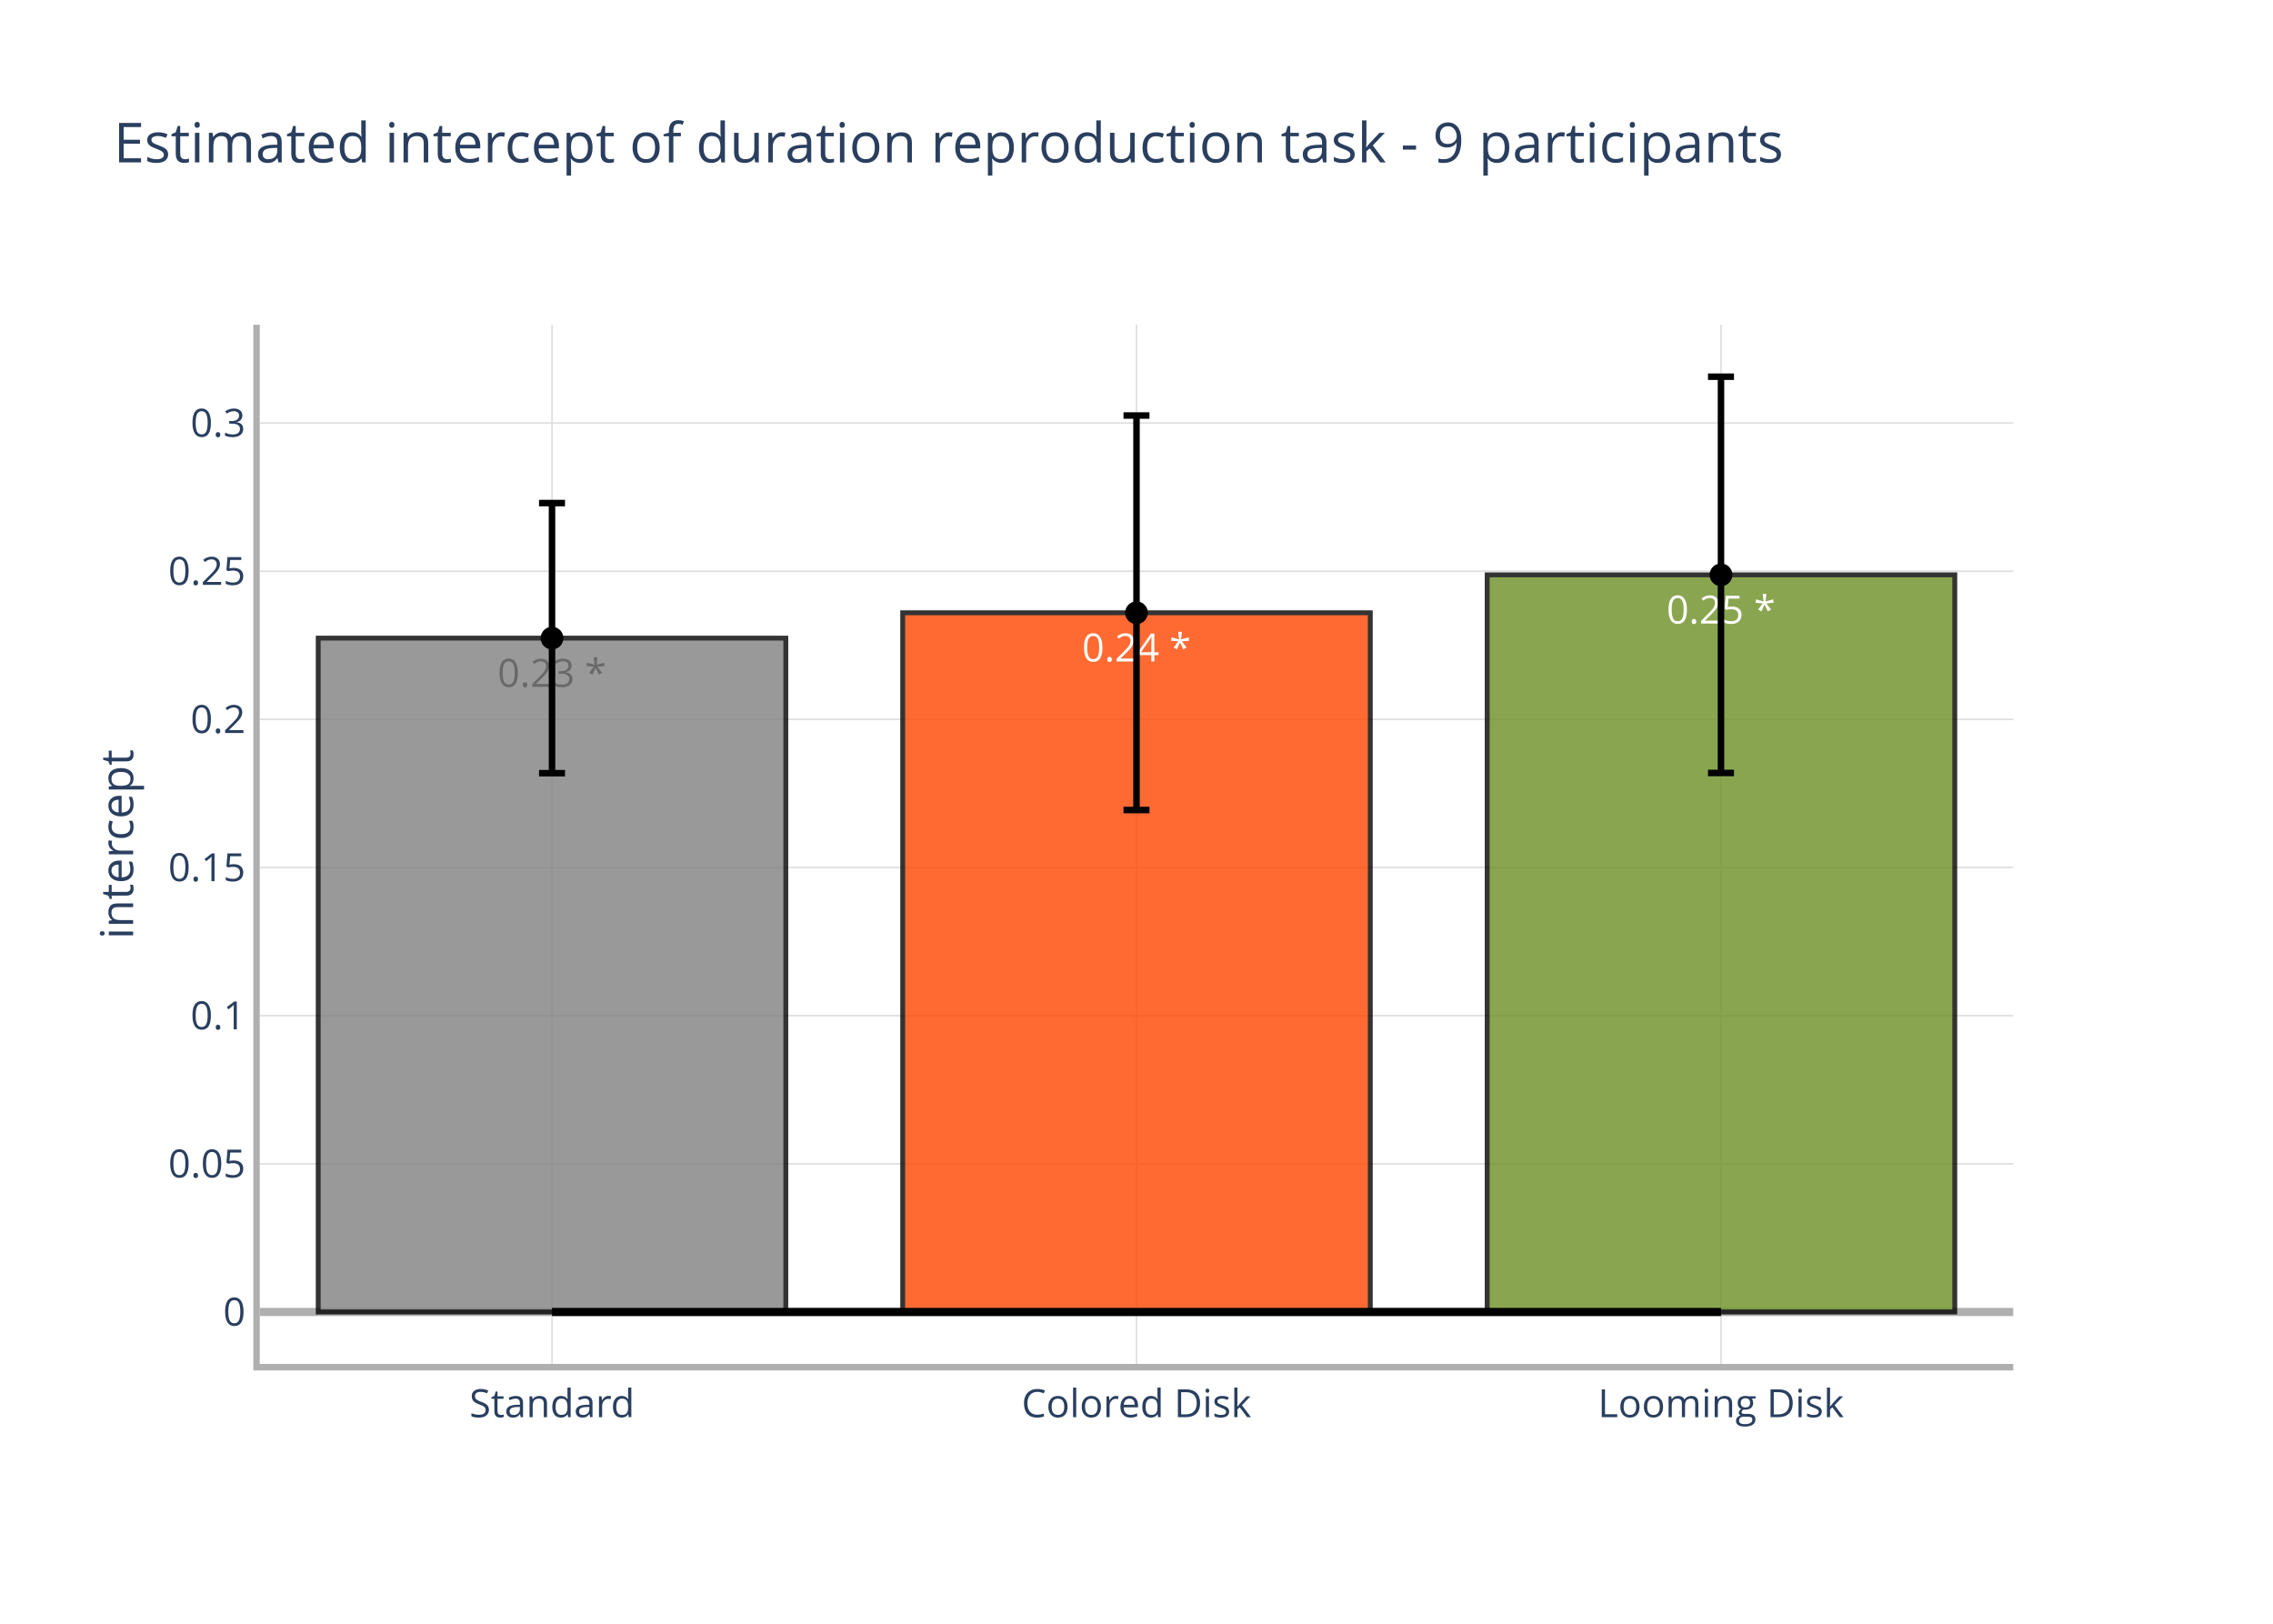
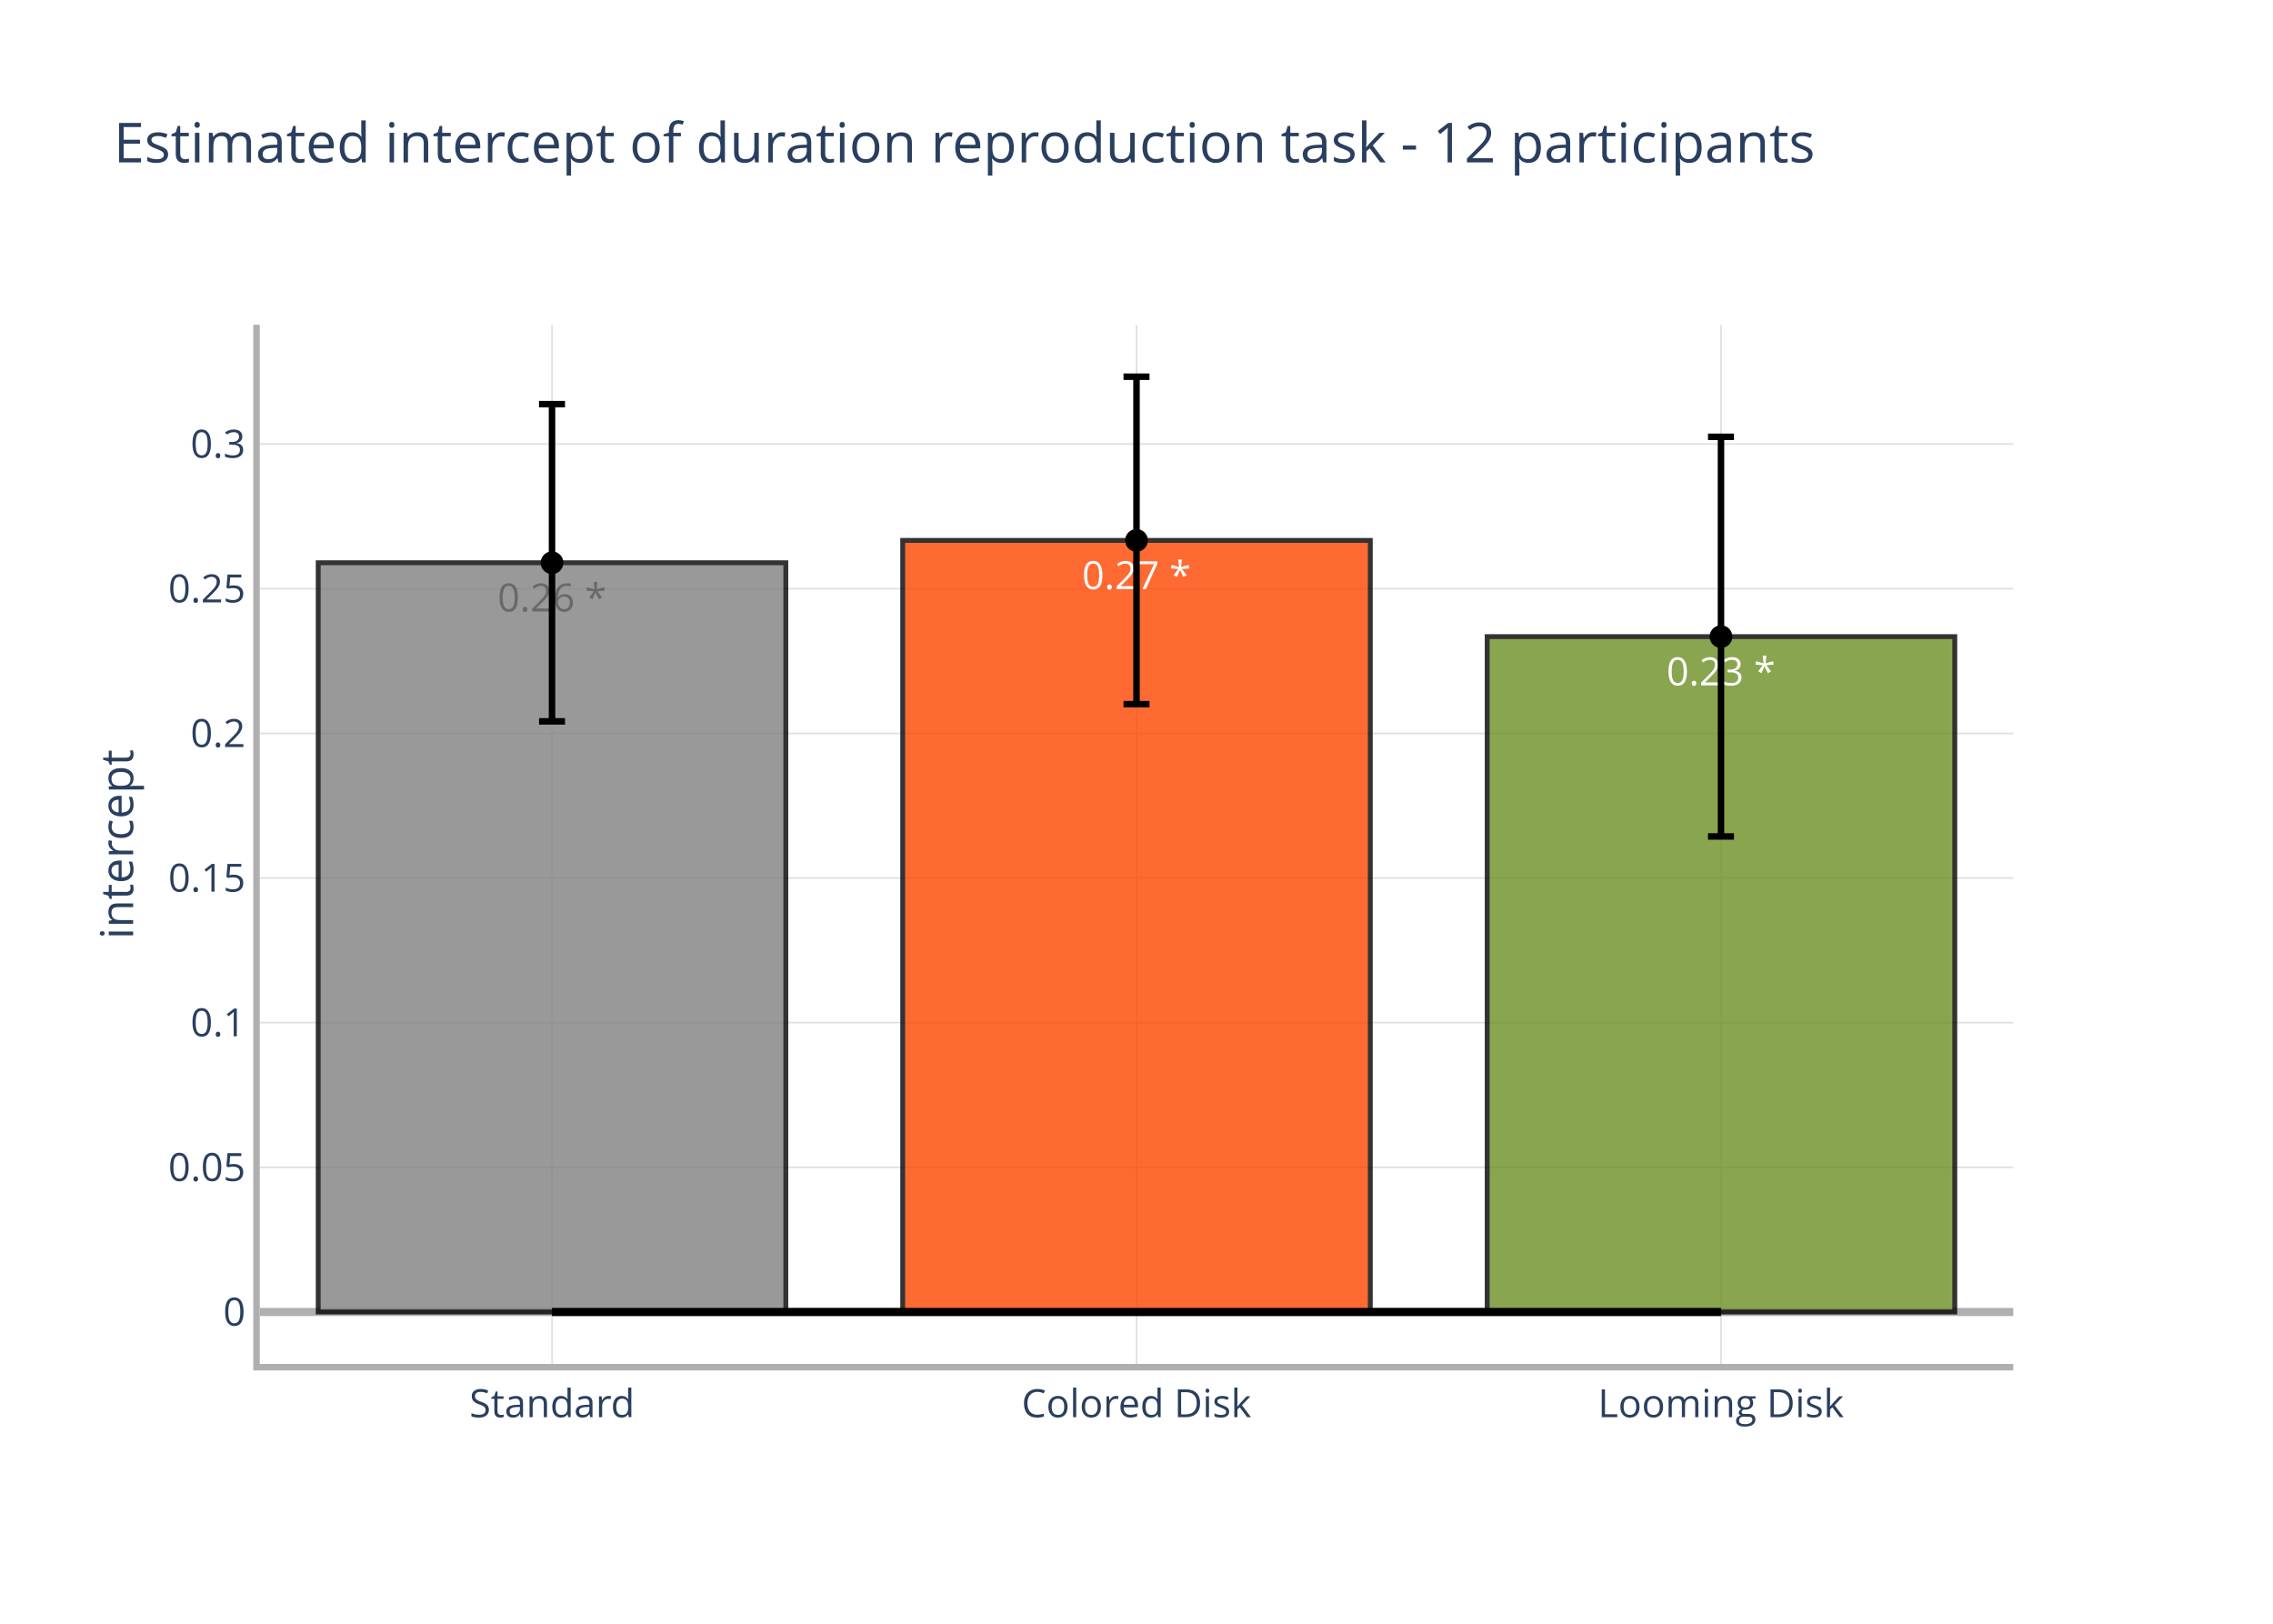
<svg xmlns="http://www.w3.org/2000/svg" class="main-svg" width="700" height="500" viewBox="0 0 700 500">
  <rect x="0" y="0" width="700" height="500" style="fill: rgb(255, 255, 255); fill-opacity: 1;" />
-   <defs id="defs-9e39a0">
+   <defs id="defs-e6fe50">
    <g class="clips">
-       <clipPath id="clip9e39a0xyplot" class="plotclip">
+       <clipPath id="clipe6fe50xyplot" class="plotclip">
        <rect width="540" height="320" />
      </clipPath>
-       <clipPath class="axesclip" id="clip9e39a0x">
+       <clipPath class="axesclip" id="clipe6fe50x">
        <rect x="80" y="0" width="540" height="500" />
      </clipPath>
-       <clipPath class="axesclip" id="clip9e39a0y">
+       <clipPath class="axesclip" id="clipe6fe50y">
        <rect x="0" y="100" width="700" height="320" />
      </clipPath>
-       <clipPath class="axesclip" id="clip9e39a0xy">
+       <clipPath class="axesclip" id="clipe6fe50xy">
        <rect x="80" y="100" width="540" height="320" />
      </clipPath>
    </g>
    <g class="gradients" />
  </defs>
  <g class="bglayer">
    <rect class="bg" x="80" y="100" width="540" height="320" style="fill: rgb(255, 255, 255); fill-opacity: 1; stroke-width: 0;" />
  </g>
  <g class="layer-below">
    <g class="imagelayer" />
    <g class="shapelayer" />
  </g>
  <g class="cartesianlayer">
    <g class="subplot xy">
      <g class="layer-subplot">
        <g class="shapelayer" />
        <g class="imagelayer" />
      </g>
      <g class="gridlayer">
        <g class="x">
          <path class="xgrid crisp" transform="translate(170,0)" d="M0,100v320" style="stroke: rgb(223, 223, 223); stroke-opacity: 1; stroke-width: 0.5px;" />
          <path class="xgrid crisp" transform="translate(350,0)" d="M0,100v320" style="stroke: rgb(223, 223, 223); stroke-opacity: 1; stroke-width: 0.5px;" />
          <path class="xgrid crisp" transform="translate(530,0)" d="M0,100v320" style="stroke: rgb(223, 223, 223); stroke-opacity: 1; stroke-width: 0.5px;" />
        </g>
        <g class="y">
-           <path class="ygrid crisp" transform="translate(0,358.38)" d="M80,0h540" style="stroke: rgb(223, 223, 223); stroke-opacity: 1; stroke-width: 0.5px;" />
-           <path class="ygrid crisp" transform="translate(0,312.76)" d="M80,0h540" style="stroke: rgb(223, 223, 223); stroke-opacity: 1; stroke-width: 0.5px;" />
-           <path class="ygrid crisp" transform="translate(0,267.14)" d="M80,0h540" style="stroke: rgb(223, 223, 223); stroke-opacity: 1; stroke-width: 0.5px;" />
-           <path class="ygrid crisp" transform="translate(0,221.52)" d="M80,0h540" style="stroke: rgb(223, 223, 223); stroke-opacity: 1; stroke-width: 0.5px;" />
-           <path class="ygrid crisp" transform="translate(0,175.9)" d="M80,0h540" style="stroke: rgb(223, 223, 223); stroke-opacity: 1; stroke-width: 0.5px;" />
-           <path class="ygrid crisp" transform="translate(0,130.28)" d="M80,0h540" style="stroke: rgb(223, 223, 223); stroke-opacity: 1; stroke-width: 0.5px;" />
+           <path class="ygrid crisp" transform="translate(0,359.46)" d="M80,0h540" style="stroke: rgb(223, 223, 223); stroke-opacity: 1; stroke-width: 0.5px;" />
+           <path class="ygrid crisp" transform="translate(0,314.91)" d="M80,0h540" style="stroke: rgb(223, 223, 223); stroke-opacity: 1; stroke-width: 0.5px;" />
+           <path class="ygrid crisp" transform="translate(0,270.37)" d="M80,0h540" style="stroke: rgb(223, 223, 223); stroke-opacity: 1; stroke-width: 0.5px;" />
+           <path class="ygrid crisp" transform="translate(0,225.83)" d="M80,0h540" style="stroke: rgb(223, 223, 223); stroke-opacity: 1; stroke-width: 0.5px;" />
+           <path class="ygrid crisp" transform="translate(0,181.29)" d="M80,0h540" style="stroke: rgb(223, 223, 223); stroke-opacity: 1; stroke-width: 0.5px;" />
+           <path class="ygrid crisp" transform="translate(0,136.74)" d="M80,0h540" style="stroke: rgb(223, 223, 223); stroke-opacity: 1; stroke-width: 0.5px;" />
        </g>
      </g>
      <g class="zerolinelayer">
        <path class="yzl zl crisp" transform="translate(0,404)" d="M80,0h540" style="stroke: rgb(175, 175, 175); stroke-opacity: 1; stroke-width: 2.5px;" />
      </g>
      <path class="xlines-below" />
      <path class="ylines-below" />
      <g class="overlines-below" />
      <g class="xaxislayer-below" />
      <g class="yaxislayer-below" />
      <g class="overaxes-below" />
-       <g class="plot" transform="translate(80, 100)" clip-path="url('#clip9e39a0xyplot')">
+       <g class="plot" transform="translate(80, 100)" clip-path="url('#clipe6fe50xyplot')">
        <g class="barlayer mlayer">
          <g class="trace bars" style="opacity: 0.8;">
            <g class="points">
              <g class="point">
-                 <path d="M18,304V96.5H162V304Z" style="vector-effect: non-scaling-stroke; opacity: 1; stroke-width: 1.5px; fill: rgb(128, 128, 128); fill-opacity: 1; stroke: rgb(0, 0, 0); stroke-opacity: 1;" />
-                 <text class="bartext bartext-inside" transform="translate(90 111.5)" text-anchor="middle" data-notex="1" x="0" y="0" style="font-family: 'Open Sans', verdana, arial, sans-serif; font-size: 12px; fill: rgb(68, 68, 68); fill-opacity: 1; white-space: pre;">0.23 *</text>
+                 <path d="M18,304V73.29H162V304Z" style="vector-effect: non-scaling-stroke; opacity: 1; stroke-width: 1.5px; fill: rgb(128, 128, 128); fill-opacity: 1; stroke: rgb(0, 0, 0); stroke-opacity: 1;" />
+                 <text class="bartext bartext-inside" transform="translate(90 88.29)" text-anchor="middle" data-notex="1" x="0" y="0" style="font-family: 'Open Sans', verdana, arial, sans-serif; font-size: 12px; fill: rgb(68, 68, 68); fill-opacity: 1; white-space: pre;">0.26 *</text>
              </g>
            </g>
          </g>
          <g class="trace bars" style="opacity: 0.8;">
            <g class="points">
              <g class="point">
-                 <path d="M198,304V88.69H342V304Z" style="vector-effect: non-scaling-stroke; opacity: 1; stroke-width: 1.5px; fill: rgb(255, 69, 0); fill-opacity: 1; stroke: rgb(0, 0, 0); stroke-opacity: 1;" />
-                 <text class="bartext bartext-inside" transform="translate(270 103.69)" text-anchor="middle" data-notex="1" x="0" y="0" style="font-family: 'Open Sans', verdana, arial, sans-serif; font-size: 12px; fill: rgb(255, 255, 255); fill-opacity: 1; white-space: pre;">0.24 *</text>
+                 <path d="M198,304V66.41H342V304Z" style="vector-effect: non-scaling-stroke; opacity: 1; stroke-width: 1.5px; fill: rgb(255, 69, 0); fill-opacity: 1; stroke: rgb(0, 0, 0); stroke-opacity: 1;" />
+                 <text class="bartext bartext-inside" transform="translate(270 81.41)" text-anchor="middle" data-notex="1" x="0" y="0" style="font-family: 'Open Sans', verdana, arial, sans-serif; font-size: 12px; fill: rgb(255, 255, 255); fill-opacity: 1; white-space: pre;">0.27 *</text>
              </g>
            </g>
          </g>
          <g class="trace bars" style="opacity: 0.8;">
            <g class="points">
              <g class="point">
-                 <path d="M378,304V77.01H522V304Z" style="vector-effect: non-scaling-stroke; opacity: 1; stroke-width: 1.5px; fill: rgb(107, 142, 35); fill-opacity: 1; stroke: rgb(0, 0, 0); stroke-opacity: 1;" />
-                 <text class="bartext bartext-inside" transform="translate(450 92.01)" text-anchor="middle" data-notex="1" x="0" y="0" style="font-family: 'Open Sans', verdana, arial, sans-serif; font-size: 12px; fill: rgb(255, 255, 255); fill-opacity: 1; white-space: pre;">0.25 *</text>
+                 <path d="M378,304V96.04H522V304Z" style="vector-effect: non-scaling-stroke; opacity: 1; stroke-width: 1.5px; fill: rgb(107, 142, 35); fill-opacity: 1; stroke: rgb(0, 0, 0); stroke-opacity: 1;" />
+                 <text class="bartext bartext-inside" transform="translate(450 111.04)" text-anchor="middle" data-notex="1" x="0" y="0" style="font-family: 'Open Sans', verdana, arial, sans-serif; font-size: 12px; fill: rgb(255, 255, 255); fill-opacity: 1; white-space: pre;">0.23 *</text>
              </g>
            </g>
          </g>
        </g>
        <g class="scatterlayer mlayer">
-           <g class="trace scatter trace13003e" style="stroke-miterlimit: 2; opacity: 1;">
+           <g class="trace scatter tracebcbe97" style="stroke-miterlimit: 2; opacity: 1;">
            <g class="fills" />
            <g class="errorbars">
              <g class="errorbar">
-                 <path class="yerror" d="M86,54.91h8m-4,0V138.09m-4,0h8" style="vector-effect: non-scaling-stroke; stroke-width: 2px; stroke: rgb(0, 0, 0); stroke-opacity: 1;" />
+                 <path class="yerror" d="M86,24.45h8m-4,0V122.13m-4,0h8" style="vector-effect: non-scaling-stroke; stroke-width: 2px; stroke: rgb(0, 0, 0); stroke-opacity: 1;" />
              </g>
            </g>
            <g class="lines" />
            <g class="points">
-               <path class="point" transform="translate(90,96.5)" d="M2.5,0A2.5,2.5 0 1,1 0,-2.5A2.5,2.5 0 0,1 2.5,0Z" style="opacity: 1; stroke-width: 2px; fill: rgb(0, 0, 0); fill-opacity: 1; stroke: rgb(0, 0, 0); stroke-opacity: 1;" />
+               <path class="point" transform="translate(90,73.29)" d="M2.5,0A2.5,2.5 0 1,1 0,-2.5A2.5,2.5 0 0,1 2.5,0Z" style="opacity: 1; stroke-width: 2px; fill: rgb(0, 0, 0); fill-opacity: 1; stroke: rgb(0, 0, 0); stroke-opacity: 1;" />
            </g>
            <g class="text" />
          </g>
-           <g class="trace scatter trace7fd37d" style="stroke-miterlimit: 2; opacity: 1;">
+           <g class="trace scatter trace5bbf92" style="stroke-miterlimit: 2; opacity: 1;">
            <g class="fills" />
            <g class="errorbars">
              <g class="errorbar">
-                 <path class="yerror" d="M266,27.95h8m-4,0V149.43m-4,0h8" style="vector-effect: non-scaling-stroke; stroke-width: 2px; stroke: rgb(0, 0, 0); stroke-opacity: 1;" />
+                 <path class="yerror" d="M266,16h8m-4,0V116.83m-4,0h8" style="vector-effect: non-scaling-stroke; stroke-width: 2px; stroke: rgb(0, 0, 0); stroke-opacity: 1;" />
              </g>
            </g>
            <g class="lines" />
            <g class="points">
-               <path class="point" transform="translate(270,88.69)" d="M2.5,0A2.5,2.5 0 1,1 0,-2.5A2.5,2.5 0 0,1 2.5,0Z" style="opacity: 1; stroke-width: 2px; fill: rgb(0, 0, 0); fill-opacity: 1; stroke: rgb(0, 0, 0); stroke-opacity: 1;" />
+               <path class="point" transform="translate(270,66.41)" d="M2.5,0A2.5,2.5 0 1,1 0,-2.5A2.5,2.5 0 0,1 2.5,0Z" style="opacity: 1; stroke-width: 2px; fill: rgb(0, 0, 0); fill-opacity: 1; stroke: rgb(0, 0, 0); stroke-opacity: 1;" />
            </g>
            <g class="text" />
          </g>
-           <g class="trace scatter trace9d3959" style="stroke-miterlimit: 2; opacity: 1;">
+           <g class="trace scatter traceab3ac3" style="stroke-miterlimit: 2; opacity: 1;">
            <g class="fills" />
            <g class="errorbars">
              <g class="errorbar">
-                 <path class="yerror" d="M446,16h8m-4,0V138.02m-4,0h8" style="vector-effect: non-scaling-stroke; stroke-width: 2px; stroke: rgb(0, 0, 0); stroke-opacity: 1;" />
+                 <path class="yerror" d="M446,34.51h8m-4,0V157.57m-4,0h8" style="vector-effect: non-scaling-stroke; stroke-width: 2px; stroke: rgb(0, 0, 0); stroke-opacity: 1;" />
              </g>
            </g>
            <g class="lines" />
            <g class="points">
-               <path class="point" transform="translate(450,77.01)" d="M2.5,0A2.5,2.5 0 1,1 0,-2.5A2.5,2.5 0 0,1 2.5,0Z" style="opacity: 1; stroke-width: 2px; fill: rgb(0, 0, 0); fill-opacity: 1; stroke: rgb(0, 0, 0); stroke-opacity: 1;" />
+               <path class="point" transform="translate(450,96.04)" d="M2.5,0A2.5,2.5 0 1,1 0,-2.5A2.5,2.5 0 0,1 2.5,0Z" style="opacity: 1; stroke-width: 2px; fill: rgb(0, 0, 0); fill-opacity: 1; stroke: rgb(0, 0, 0); stroke-opacity: 1;" />
            </g>
            <g class="text" />
          </g>
-           <g class="trace scatter tracefb393a" style="stroke-miterlimit: 2; opacity: 1;">
+           <g class="trace scatter tracec01e83" style="stroke-miterlimit: 2; opacity: 1;">
            <g class="fills" />
            <g class="errorbars" />
            <g class="lines">
              <path class="js-line" d="M90,304L450,304" style="vector-effect: non-scaling-stroke; fill: none; stroke: rgb(0, 0, 0); stroke-opacity: 1; stroke-width: 2.5px; opacity: 1;" />
            </g>
            <g class="points" />
            <g class="text" />
          </g>
        </g>
      </g>
      <g class="overplot" />
      <path class="xlines-above crisp" d="M78,421H620" style="fill: none; stroke-width: 2px; stroke: rgb(175, 175, 175); stroke-opacity: 1;" />
      <path class="ylines-above crisp" d="M79,100V420" style="fill: none; stroke-width: 2px; stroke: rgb(175, 175, 175); stroke-opacity: 1;" />
      <g class="overlines-above" />
      <g class="xaxislayer-above">
        <g class="xtick">
          <text text-anchor="middle" x="0" y="436.4" transform="translate(170,0)" style="font-family: 'Open Sans', verdana, arial, sans-serif; font-size: 12px; fill: rgb(42, 63, 95); fill-opacity: 1; white-space: pre;">Standard</text>
        </g>
        <g class="xtick">
          <text text-anchor="middle" x="0" y="436.4" transform="translate(350,0)" style="font-family: 'Open Sans', verdana, arial, sans-serif; font-size: 12px; fill: rgb(42, 63, 95); fill-opacity: 1; white-space: pre;">Colored Disk</text>
        </g>
        <g class="xtick">
          <text text-anchor="middle" x="0" y="436.4" transform="translate(530,0)" style="font-family: 'Open Sans', verdana, arial, sans-serif; font-size: 12px; fill: rgb(42, 63, 95); fill-opacity: 1; white-space: pre;">Looming Disk</text>
        </g>
      </g>
      <g class="yaxislayer-above">
        <g class="ytick">
          <text text-anchor="end" x="75.6" y="4.2" transform="translate(0,404)" style="font-family: 'Open Sans', verdana, arial, sans-serif; font-size: 12px; fill: rgb(42, 63, 95); fill-opacity: 1; white-space: pre;">0</text>
        </g>
        <g class="ytick">
-           <text text-anchor="end" x="75.6" y="4.2" transform="translate(0,358.38)" style="font-family: 'Open Sans', verdana, arial, sans-serif; font-size: 12px; fill: rgb(42, 63, 95); fill-opacity: 1; white-space: pre;">0.05</text>
+           <text text-anchor="end" x="75.6" y="4.2" transform="translate(0,359.46)" style="font-family: 'Open Sans', verdana, arial, sans-serif; font-size: 12px; fill: rgb(42, 63, 95); fill-opacity: 1; white-space: pre;">0.05</text>
        </g>
        <g class="ytick">
-           <text text-anchor="end" x="75.6" y="4.2" transform="translate(0,312.76)" style="font-family: 'Open Sans', verdana, arial, sans-serif; font-size: 12px; fill: rgb(42, 63, 95); fill-opacity: 1; white-space: pre;">0.1</text>
+           <text text-anchor="end" x="75.6" y="4.2" transform="translate(0,314.91)" style="font-family: 'Open Sans', verdana, arial, sans-serif; font-size: 12px; fill: rgb(42, 63, 95); fill-opacity: 1; white-space: pre;">0.1</text>
        </g>
        <g class="ytick">
-           <text text-anchor="end" x="75.6" y="4.2" transform="translate(0,267.14)" style="font-family: 'Open Sans', verdana, arial, sans-serif; font-size: 12px; fill: rgb(42, 63, 95); fill-opacity: 1; white-space: pre;">0.15</text>
+           <text text-anchor="end" x="75.6" y="4.2" transform="translate(0,270.37)" style="font-family: 'Open Sans', verdana, arial, sans-serif; font-size: 12px; fill: rgb(42, 63, 95); fill-opacity: 1; white-space: pre;">0.15</text>
        </g>
        <g class="ytick">
-           <text text-anchor="end" x="75.6" y="4.2" transform="translate(0,221.52)" style="font-family: 'Open Sans', verdana, arial, sans-serif; font-size: 12px; fill: rgb(42, 63, 95); fill-opacity: 1; white-space: pre;">0.2</text>
+           <text text-anchor="end" x="75.6" y="4.2" transform="translate(0,225.83)" style="font-family: 'Open Sans', verdana, arial, sans-serif; font-size: 12px; fill: rgb(42, 63, 95); fill-opacity: 1; white-space: pre;">0.2</text>
        </g>
        <g class="ytick">
-           <text text-anchor="end" x="75.6" y="4.2" transform="translate(0,175.9)" style="font-family: 'Open Sans', verdana, arial, sans-serif; font-size: 12px; fill: rgb(42, 63, 95); fill-opacity: 1; white-space: pre;">0.25</text>
+           <text text-anchor="end" x="75.6" y="4.2" transform="translate(0,181.29)" style="font-family: 'Open Sans', verdana, arial, sans-serif; font-size: 12px; fill: rgb(42, 63, 95); fill-opacity: 1; white-space: pre;">0.25</text>
        </g>
        <g class="ytick">
-           <text text-anchor="end" x="75.6" y="4.2" transform="translate(0,130.28)" style="font-family: 'Open Sans', verdana, arial, sans-serif; font-size: 12px; fill: rgb(42, 63, 95); fill-opacity: 1; white-space: pre;">0.3</text>
+           <text text-anchor="end" x="75.6" y="4.2" transform="translate(0,136.74)" style="font-family: 'Open Sans', verdana, arial, sans-serif; font-size: 12px; fill: rgb(42, 63, 95); fill-opacity: 1; white-space: pre;">0.3</text>
        </g>
      </g>
      <g class="overaxes-above" />
    </g>
  </g>
  <g class="polarlayer" />
  <g class="ternarylayer" />
  <g class="geolayer" />
  <g class="funnelarealayer" />
  <g class="pielayer" />
  <g class="sunburstlayer" />
  <g class="glimages" />
-   <defs id="topdefs-9e39a0">
+   <defs id="topdefs-e6fe50">
    <g class="clips" />
  </defs>
  <g class="layer-above">
    <g class="imagelayer" />
    <g class="shapelayer" />
  </g>
  <g class="infolayer">
    <g class="g-gtitle">
-       <text class="gtitle" x="35" y="50" text-anchor="start" dy="0em" style="font-family: 'Open Sans', verdana, arial, sans-serif; font-size: 17px; fill: rgb(42, 63, 95); opacity: 1; font-weight: normal; white-space: pre;">Estimated intercept of duration reproduction task - 9 participants</text>
+       <text class="gtitle" x="35" y="50" text-anchor="start" dy="0em" style="font-family: 'Open Sans', verdana, arial, sans-serif; font-size: 17px; fill: rgb(42, 63, 95); opacity: 1; font-weight: normal; white-space: pre;">Estimated intercept of duration reproduction task - 12 participants</text>
    </g>
    <g class="g-xtitle" />
    <g class="g-ytitle">
      <text class="ytitle" transform="rotate(-90,41,260)" x="41" y="260" text-anchor="middle" style="font-family: 'Open Sans', verdana, arial, sans-serif; font-size: 14px; fill: rgb(42, 63, 95); opacity: 1; font-weight: normal; white-space: pre;">intercept</text>
    </g>
  </g>
</svg>
